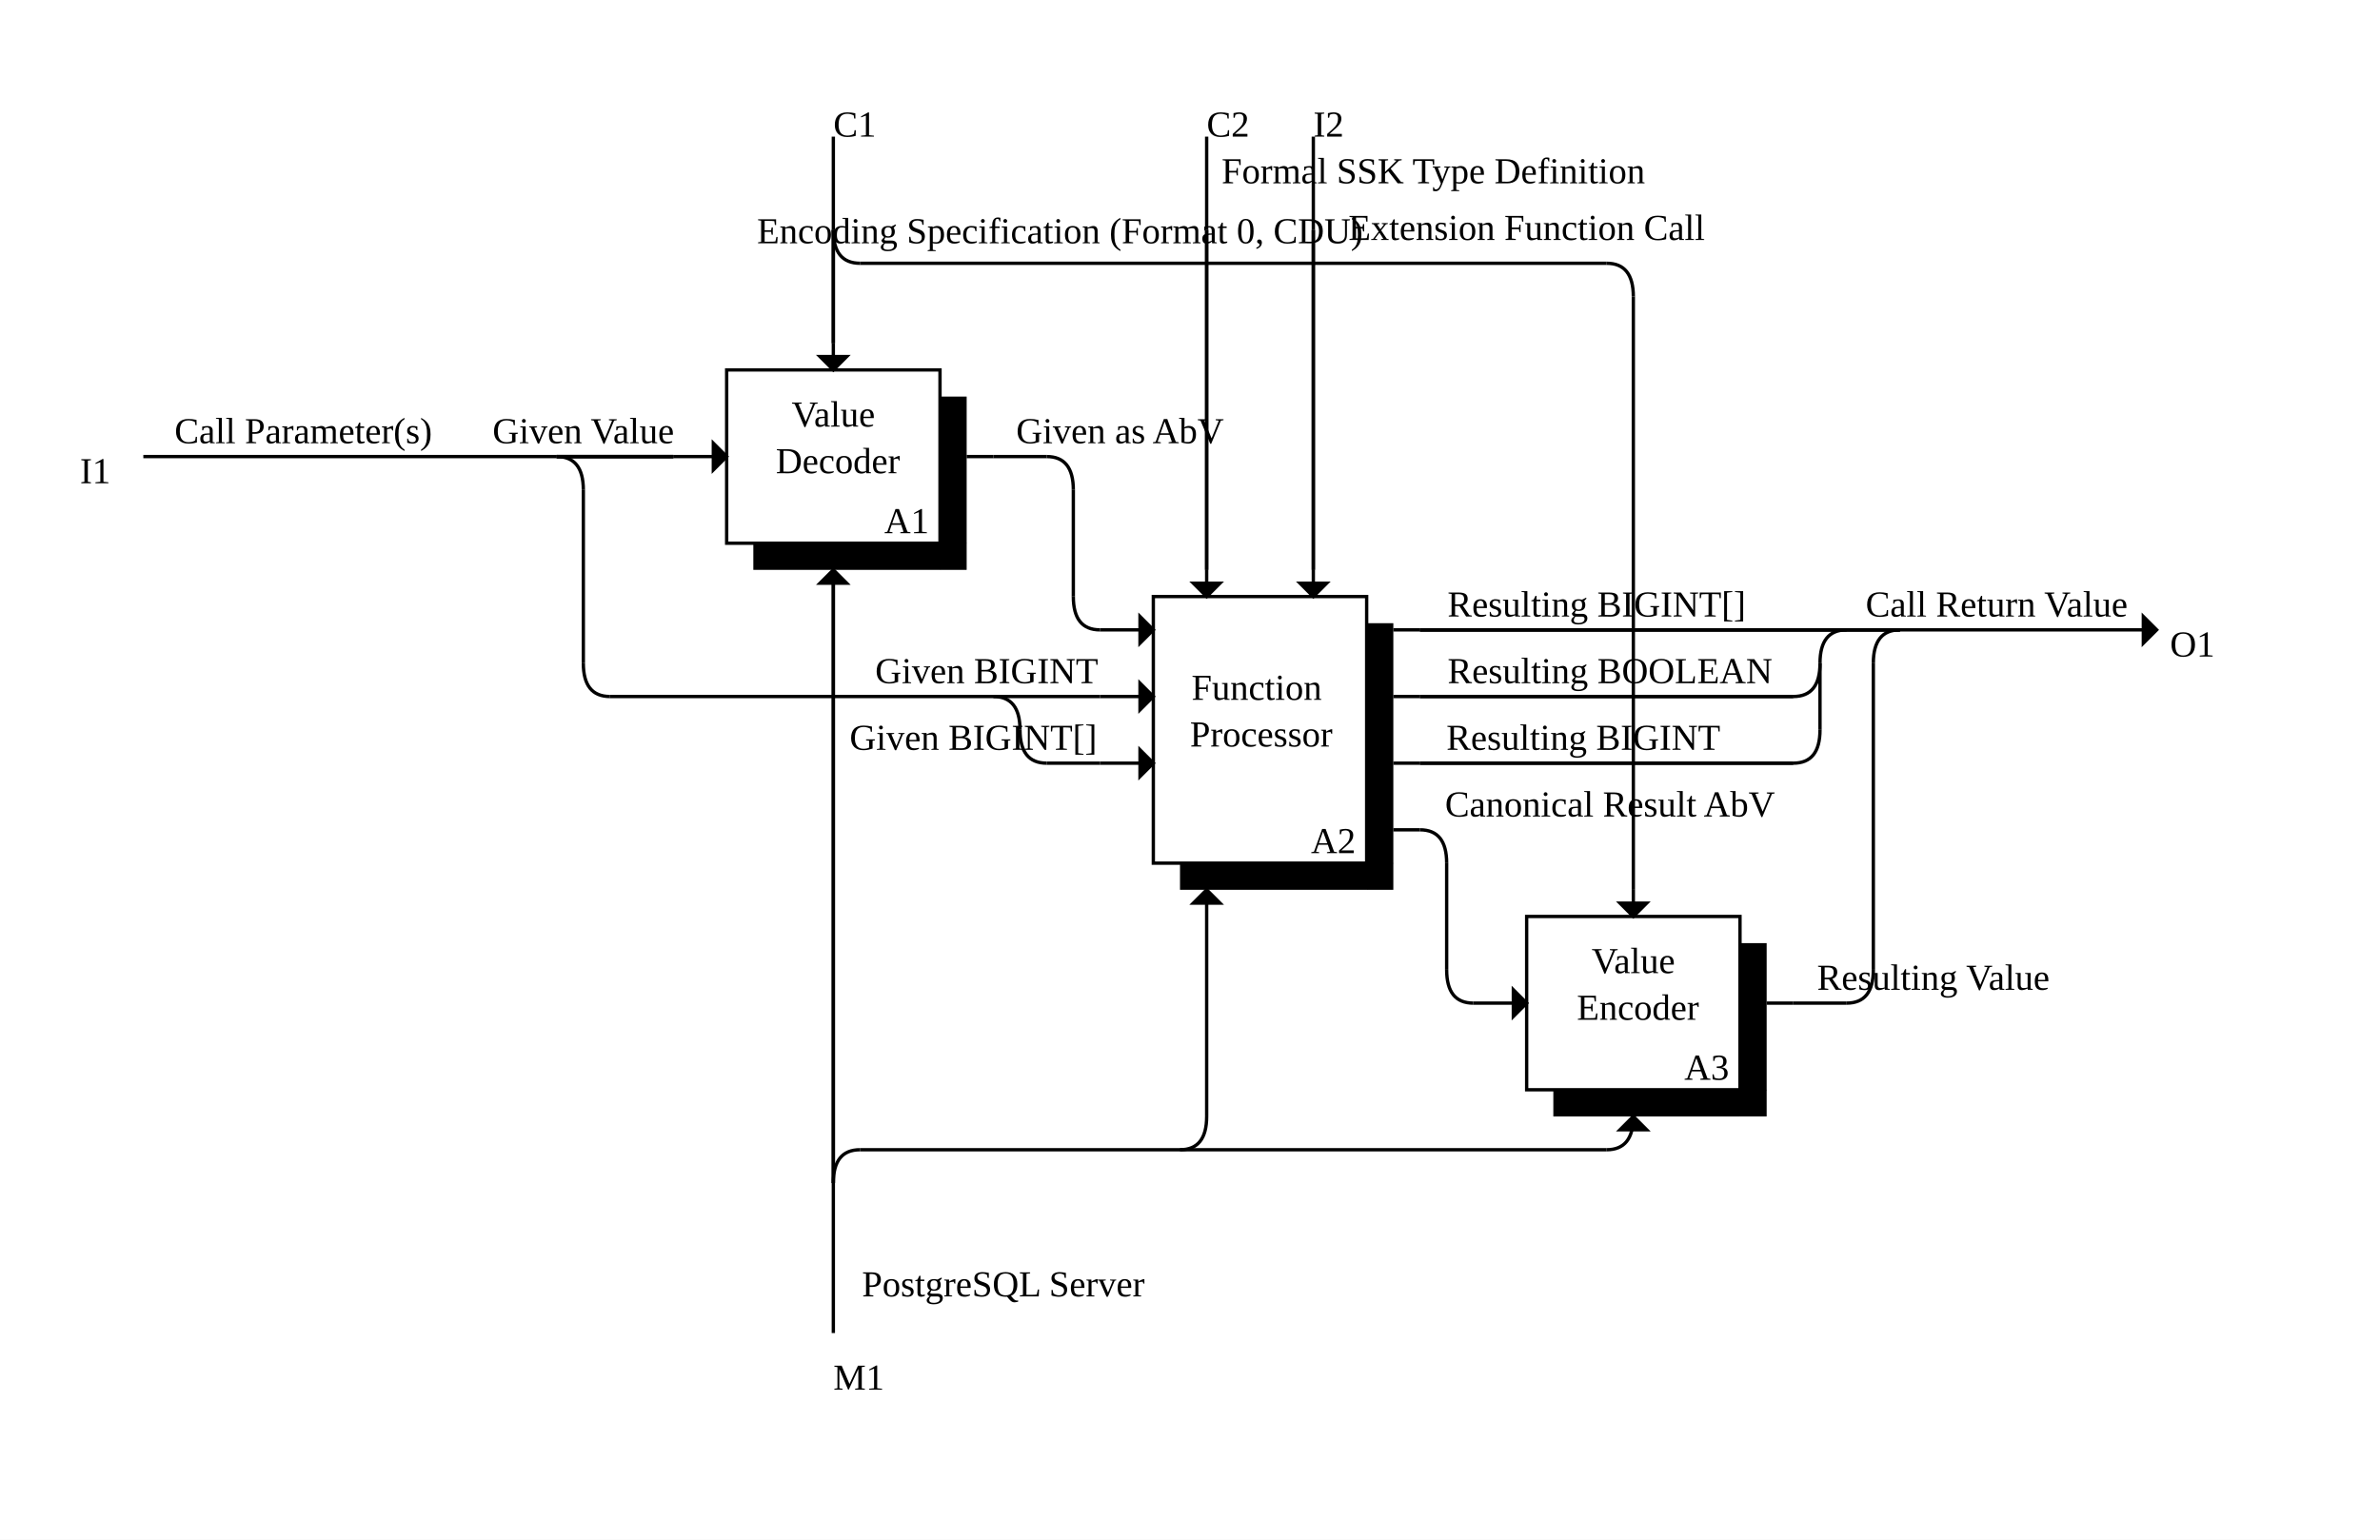
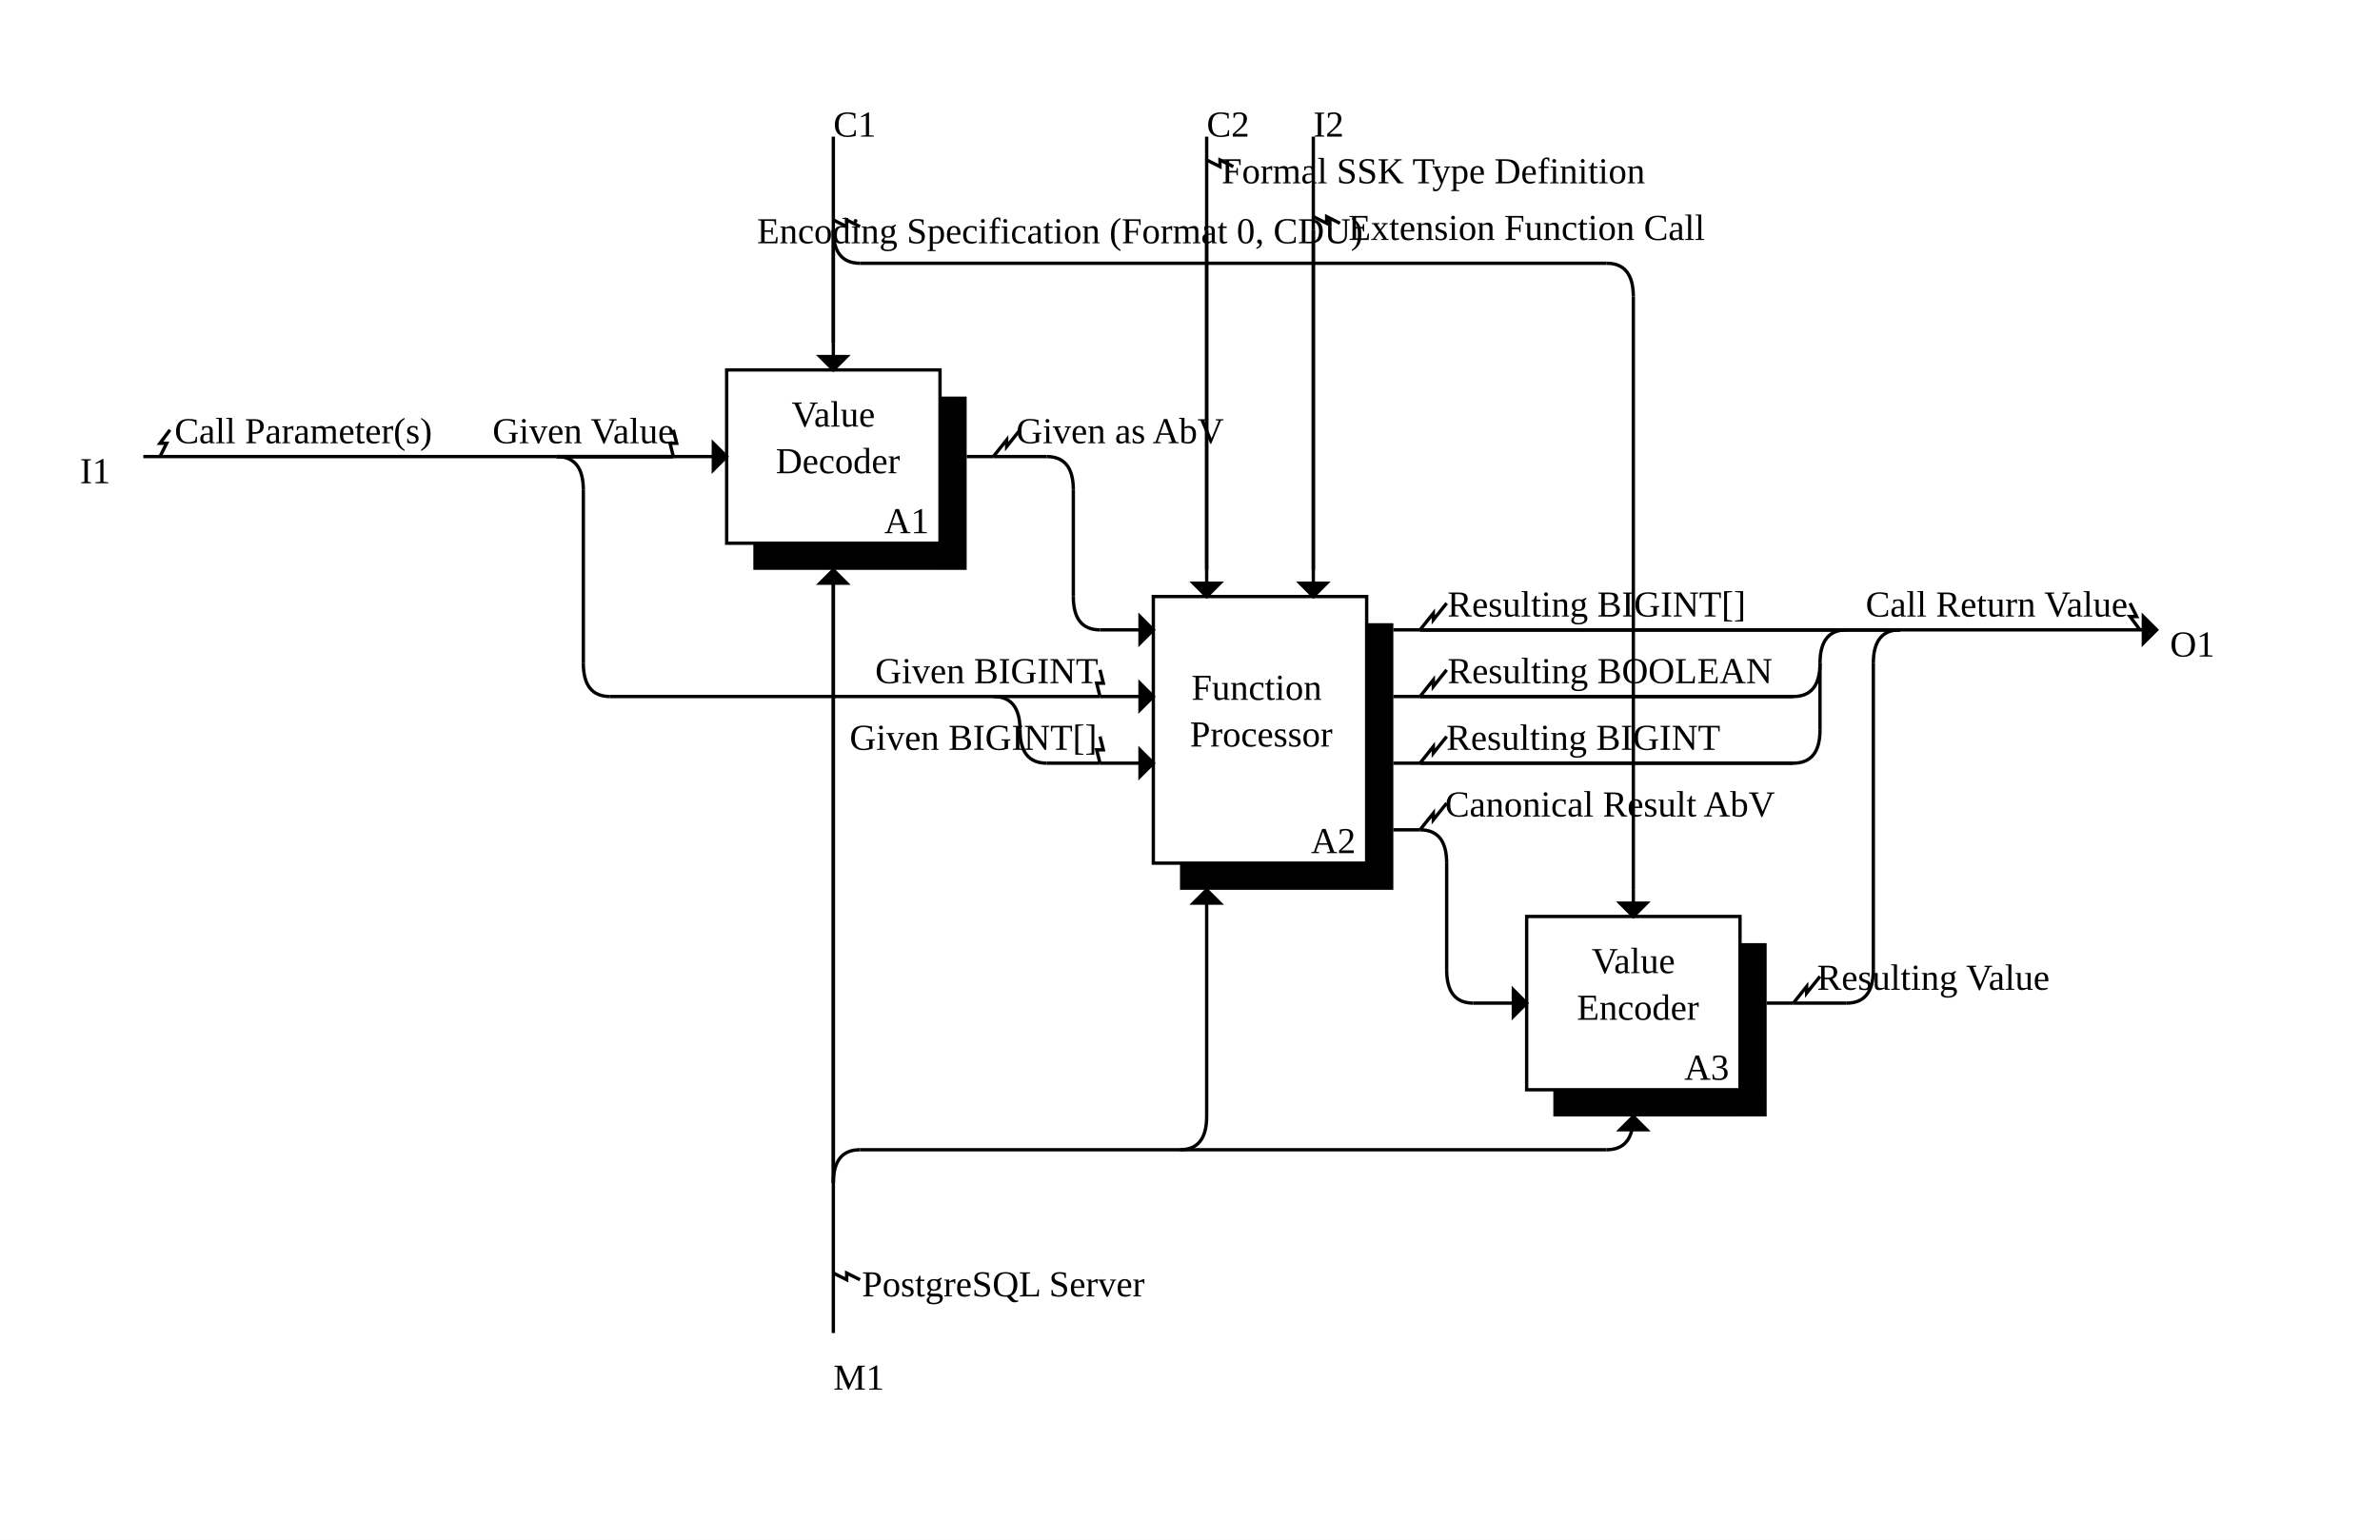
<svg xmlns="http://www.w3.org/2000/svg" xml:space="preserve" width="714" height="462" id="1305">
  <rect x="0" y="0" width="714" height="462" fill="white" />
  <g id="1445">
-     <a href="dgm1450.svg">
+     <a href="A3_ Value Encoder.svg">
      <rect x="458" y="275" width="64" height="52" fill="none" stroke="rgb(0, 0, 0)" stroke-width="1" stroke-dasharray="0,0" />
      <text x="490" y="292" text-anchor="middle" font-family="Times New Roman" font-size="11" fill="rgb(0, 0, 0)">Value</text>
      <text x="490" y="306" text-anchor="middle" font-family="Times New Roman" font-size="11" fill="rgb(0, 0, 0)"> Encoder</text>
      <text x="512" y="324" text-anchor="middle" font-family="Times New Roman" font-size="11" fill="rgb(0, 0, 0)">A3</text>
      <polygon points="522, 283 530, 283 530, 335 522, 335 522, 283" />
      <polygon points="466, 327 530, 327 522, 335 466, 335 466, 327" />
    </a>
  </g>
  <g id="1366">
-     <a href="dgm1382.svg">
+     <a href="A2_ Function Processor.svg">
      <rect x="346" y="179" width="64" height="80" fill="none" stroke="rgb(0, 0, 0)" stroke-width="1" stroke-dasharray="0,0" />
      <text x="377" y="210" text-anchor="middle" font-family="Times New Roman" font-size="11" fill="rgb(0, 0, 0)">Function</text>
      <text x="377" y="224" text-anchor="middle" font-family="Times New Roman" font-size="11" fill="rgb(0, 0, 0)"> Processor</text>
      <text x="400" y="256" text-anchor="middle" font-family="Times New Roman" font-size="11" fill="rgb(0, 0, 0)">A2</text>
      <polygon points="410, 187 418, 187 418, 267 410, 267 410, 187" />
      <polygon points="354, 259 418, 259 410, 267 354, 267 354, 259" />
    </a>
  </g>
  <g id="1308">
-     <a href="dgm1320.svg">
+     <a href="A1_ Value Decoder.svg">
      <rect x="218" y="111" width="64" height="52" fill="none" stroke="rgb(0, 0, 0)" stroke-width="1" stroke-dasharray="0,0" />
      <text x="250" y="128" text-anchor="middle" font-family="Times New Roman" font-size="11" fill="rgb(0, 0, 0)">Value</text>
      <text x="250" y="142" text-anchor="middle" font-family="Times New Roman" font-size="11" fill="rgb(0, 0, 0)"> Decoder</text>
      <text x="272" y="160" text-anchor="middle" font-family="Times New Roman" font-size="11" fill="rgb(0, 0, 0)">A1</text>
      <polygon points="282, 119 290, 119 290, 171 282, 171 282, 119" />
      <polygon points="226, 163 290, 163 282, 171 226, 171 226, 163" />
    </a>
  </g>
  <g id="1446" stroke="rgb(0, 0, 0)" stroke-width="1" stroke-dasharray="0,0">
    <line x1="538" y1="301" x2="554" y2="301" />
    <path fill="none" d="M554, 301 Q562, 301 562, 291" />
    <line x1="530" y1="301" x2="538" y2="301" />
  </g>
  <g id="1369" stroke="rgb(0, 0, 0)" stroke-width="1" stroke-dasharray="0,0">
    <line x1="426" y1="229" x2="538" y2="229" />
    <line x1="418" y1="229" x2="426" y2="229" />
  </g>
  <g id="1370" stroke="rgb(0, 0, 0)" stroke-width="1" stroke-dasharray="0,0">
    <line x1="426" y1="209" x2="538" y2="209" />
    <line x1="418" y1="209" x2="426" y2="209" />
  </g>
  <g id="1371" stroke="rgb(0, 0, 0)" stroke-width="1" stroke-dasharray="0,0">
    <line x1="426" y1="189" x2="570" y2="189" />
    <line x1="418" y1="189" x2="426" y2="189" />
  </g>
  <g id="1309" stroke="rgb(0, 0, 0)" stroke-width="1" stroke-dasharray="0,0">
    <line x1="167" y1="137" x2="202" y2="137" />
    <line x1="202" y1="137" x2="218" y2="137" />
    <polygon points="214, 133 214, 141 218, 137" />
  </g>
  <g id="1496" stroke="rgb(0, 0, 0)" stroke-width="1" stroke-dasharray="0,0">
    <line x1="426" y1="189" x2="570" y2="189" />
  </g>
-   <g id="1496" stroke="rgb(0, 0, 0)" stroke-width="1" stroke-dasharray="0,0">
+   <g id="1496.1" stroke="rgb(0, 0, 0)" stroke-width="1" stroke-dasharray="0,0">
    <line x1="426" y1="209" x2="538" y2="209" />
    <path fill="none" d="M538, 209 Q546, 209 546, 199" />
  </g>
-   <g id="1496" stroke="rgb(0, 0, 0)" stroke-width="1" stroke-dasharray="0,0">
+   <g id="1496.2" stroke="rgb(0, 0, 0)" stroke-width="1" stroke-dasharray="0,0">
    <line x1="426" y1="229" x2="538" y2="229" />
    <path fill="none" d="M538, 229 Q546, 229 546, 219" />
  </g>
-   <g id="1496" stroke="rgb(0, 0, 0)" stroke-width="1" stroke-dasharray="0,0">
+   <g id="1496.3" stroke="rgb(0, 0, 0)" stroke-width="1" stroke-dasharray="0,0">
    <line x1="426" y1="189" x2="570" y2="189" />
    <line x1="570" y1="189" x2="647" y2="189" />
    <polygon points="643, 185 643, 193 647, 189" />
    <text x="651" y="197" font-family="Times New Roman" font-size="11" stroke="black" stroke-width="0" stroke-dasharray="0,0">O1</text>
  </g>
-   <g id="1496" stroke="rgb(0, 0, 0)" stroke-width="1" stroke-dasharray="0,0">
+   <g id="1496.4" stroke="rgb(0, 0, 0)" stroke-width="1" stroke-dasharray="0,0">
    <line x1="562" y1="199" x2="562" y2="291" />
    <path fill="none" d="M570, 189 Q562, 189 562, 199" />
  </g>
-   <g id="1496" stroke="rgb(0, 0, 0)" stroke-width="1" stroke-dasharray="0,0">
+   <g id="1496.5" stroke="rgb(0, 0, 0)" stroke-width="1" stroke-dasharray="0,0">
    <line x1="546" y1="199" x2="546" y2="219" />
    <path fill="none" d="M554, 189 Q546, 189 546, 199" />
  </g>
  <g id="1372" stroke="rgb(0, 0, 0)" stroke-width="1" stroke-dasharray="0,0">
    <line x1="442" y1="301" x2="442" y2="301" />
    <line x1="442" y1="301" x2="458" y2="301" />
    <polygon points="454, 297 454, 305 458, 301" />
  </g>
-   <g id="1372" stroke="rgb(0, 0, 0)" stroke-width="1" stroke-dasharray="0,0">
+   <g id="1372.1" stroke="rgb(0, 0, 0)" stroke-width="1" stroke-dasharray="0,0">
    <line x1="426" y1="249" x2="426" y2="249" />
    <path fill="none" d="M434, 259 Q434, 249 426, 249" />
    <line x1="418" y1="249" x2="426" y2="249" />
  </g>
-   <g id="1372" stroke="rgb(0, 0, 0)" stroke-width="1" stroke-dasharray="0,0">
+   <g id="1372.2" stroke="rgb(0, 0, 0)" stroke-width="1" stroke-dasharray="0,0">
    <line x1="434" y1="259" x2="434" y2="291" />
    <path fill="none" d="M434, 291 Q434, 301 442, 301" />
  </g>
  <g id="1373" stroke="rgb(0, 0, 0)" stroke-width="1" stroke-dasharray="0,0">
    <line x1="362" y1="69" x2="362" y2="171" />
    <line x1="362" y1="41" x2="362" y2="69" />
    <text x="362" y="41" font-family="Times New Roman" font-size="11" stroke="black" stroke-width="0" stroke-dasharray="0,0">C2</text>
  </g>
-   <g id="1373" stroke="rgb(0, 0, 0)" stroke-width="1" stroke-dasharray="0,0">
+   <g id="1373.1" stroke="rgb(0, 0, 0)" stroke-width="1" stroke-dasharray="0,0">
    <line x1="362" y1="69" x2="362" y2="171" />
    <line x1="362" y1="171" x2="362" y2="179" />
    <polygon points="358, 175 366, 175 362, 179" />
  </g>
  <g id="1378" stroke="rgb(0, 0, 0)" stroke-width="1" stroke-dasharray="0,0">
    <line x1="394" y1="69" x2="394" y2="171" />
    <line x1="394" y1="41" x2="394" y2="69" />
    <text x="394" y="41" font-family="Times New Roman" font-size="11" stroke="black" stroke-width="0" stroke-dasharray="0,0">I2</text>
  </g>
-   <g id="1378" stroke="rgb(0, 0, 0)" stroke-width="1" stroke-dasharray="0,0">
+   <g id="1378.1" stroke="rgb(0, 0, 0)" stroke-width="1" stroke-dasharray="0,0">
    <line x1="394" y1="69" x2="394" y2="171" />
    <line x1="394" y1="171" x2="394" y2="179" />
    <polygon points="390, 175 398, 175 394, 179" />
  </g>
  <g id="1310" stroke="rgb(0, 0, 0)" stroke-width="1" stroke-dasharray="0,0">
    <line x1="330" y1="189" x2="330" y2="189" />
    <line x1="330" y1="189" x2="346" y2="189" />
    <polygon points="342, 185 342, 193 346, 189" />
  </g>
-   <g id="1310" stroke="rgb(0, 0, 0)" stroke-width="1" stroke-dasharray="0,0">
+   <g id="1310.1" stroke="rgb(0, 0, 0)" stroke-width="1" stroke-dasharray="0,0">
    <line x1="298" y1="137" x2="314" y2="137" />
    <path fill="none" d="M322, 147 Q322, 137 314, 137" />
    <line x1="290" y1="137" x2="298" y2="137" />
  </g>
-   <g id="1310" stroke="rgb(0, 0, 0)" stroke-width="1" stroke-dasharray="0,0">
+   <g id="1310.2" stroke="rgb(0, 0, 0)" stroke-width="1" stroke-dasharray="0,0">
    <line x1="322" y1="147" x2="322" y2="179" />
    <path fill="none" d="M322, 179 Q322, 189 330, 189" />
  </g>
  <g id="1368" stroke="rgb(0, 0, 0)" stroke-width="1" stroke-dasharray="0,0">
    <line x1="314" y1="229" x2="330" y2="229" />
    <line x1="330" y1="229" x2="346" y2="229" />
    <polygon points="342, 225 342, 233 346, 229" />
  </g>
-   <g id="1368" stroke="rgb(0, 0, 0)" stroke-width="1" stroke-dasharray="0,0">
+   <g id="1368.1" stroke="rgb(0, 0, 0)" stroke-width="1" stroke-dasharray="0,0">
    <line x1="306" y1="219" x2="306" y2="219" />
    <path fill="none" d="M306, 219 Q306, 229 314, 229" />
  </g>
  <g id="1311" stroke="rgb(0, 0, 0)" stroke-width="1" stroke-dasharray="0,0">
    <line x1="258" y1="79" x2="482" y2="79" />
    <path fill="none" d="M490, 89 Q490, 79 482, 79" />
  </g>
-   <g id="1311" stroke="rgb(0, 0, 0)" stroke-width="1" stroke-dasharray="0,0">
+   <g id="1311.1" stroke="rgb(0, 0, 0)" stroke-width="1" stroke-dasharray="0,0">
    <line x1="490" y1="89" x2="490" y2="267" />
    <line x1="490" y1="267" x2="490" y2="275" />
    <polygon points="486, 271 494, 271 490, 275" />
  </g>
-   <g id="1311" stroke="rgb(0, 0, 0)" stroke-width="1" stroke-dasharray="0,0">
+   <g id="1311.2" stroke="rgb(0, 0, 0)" stroke-width="1" stroke-dasharray="0,0">
    <line x1="250" y1="69" x2="250" y2="103" />
    <path fill="none" d="M250, 69 Q250, 79 258, 79" />
    <line x1="250" y1="41" x2="250" y2="69" />
    <text x="250" y="41" font-family="Times New Roman" font-size="11" stroke="black" stroke-width="0" stroke-dasharray="0,0">C1</text>
  </g>
-   <g id="1311" stroke="rgb(0, 0, 0)" stroke-width="1" stroke-dasharray="0,0">
+   <g id="1311.3" stroke="rgb(0, 0, 0)" stroke-width="1" stroke-dasharray="0,0">
    <line x1="250" y1="69" x2="250" y2="103" />
    <line x1="250" y1="103" x2="250" y2="111" />
    <polygon points="246, 107 254, 107 250, 111" />
  </g>
  <g id="1312" stroke="rgb(0, 0, 0)" stroke-width="1" stroke-dasharray="0,0">
    <line x1="258" y1="345" x2="482" y2="345" />
    <path fill="none" d="M354, 345 Q362, 345 362, 335" />
    <path fill="none" d="M482, 345 Q490, 345 490, 335" />
  </g>
-   <g id="1312" stroke="rgb(0, 0, 0)" stroke-width="1" stroke-dasharray="0,0">
+   <g id="1312.1" stroke="rgb(0, 0, 0)" stroke-width="1" stroke-dasharray="0,0">
    <line x1="490" y1="335" x2="490" y2="335" />
    <line x1="490" y1="335" x2="490" y2="335" />
    <polygon points="486, 339 494, 339 490, 335" />
  </g>
-   <g id="1312" stroke="rgb(0, 0, 0)" stroke-width="1" stroke-dasharray="0,0">
+   <g id="1312.2" stroke="rgb(0, 0, 0)" stroke-width="1" stroke-dasharray="0,0">
    <line x1="362" y1="267" x2="362" y2="335" />
    <line x1="362" y1="267" x2="362" y2="267" />
    <polygon points="358, 271 366, 271 362, 267" />
  </g>
-   <g id="1312" stroke="rgb(0, 0, 0)" stroke-width="1" stroke-dasharray="0,0">
+   <g id="1312.3" stroke="rgb(0, 0, 0)" stroke-width="1" stroke-dasharray="0,0">
    <line x1="250" y1="171" x2="250" y2="355" />
    <path fill="none" d="M258, 345 Q250, 345 250, 355" />
    <line x1="250" y1="355" x2="250" y2="400" />
    <text x="250" y="417" font-family="Times New Roman" font-size="11" stroke="black" stroke-width="0" stroke-dasharray="0,0">M1</text>
  </g>
-   <g id="1312" stroke="rgb(0, 0, 0)" stroke-width="1" stroke-dasharray="0,0">
+   <g id="1312.4" stroke="rgb(0, 0, 0)" stroke-width="1" stroke-dasharray="0,0">
    <line x1="250" y1="171" x2="250" y2="355" />
    <line x1="250" y1="171" x2="250" y2="171" />
    <polygon points="246, 175 254, 175 250, 171" />
  </g>
  <g id="1495" stroke="rgb(0, 0, 0)" stroke-width="1" stroke-dasharray="0,0">
    <line x1="183" y1="209" x2="330" y2="209" />
    <path fill="none" d="M306, 219 Q306, 209 298, 209" />
    <line x1="330" y1="209" x2="346" y2="209" />
    <polygon points="342, 205 342, 213 346, 209" />
  </g>
-   <g id="1495" stroke="rgb(0, 0, 0)" stroke-width="1" stroke-dasharray="0,0">
+   <g id="1495.1" stroke="rgb(0, 0, 0)" stroke-width="1" stroke-dasharray="0,0">
    <line x1="167" y1="137" x2="202" y2="137" />
    <line x1="43" y1="137" x2="167" y2="137" />
    <text x="24" y="145" font-family="Times New Roman" font-size="11" stroke="black" stroke-width="0" stroke-dasharray="0,0">I1</text>
  </g>
-   <g id="1495" stroke="rgb(0, 0, 0)" stroke-width="1" stroke-dasharray="0,0">
+   <g id="1495.2" stroke="rgb(0, 0, 0)" stroke-width="1" stroke-dasharray="0,0">
    <line x1="167" y1="137" x2="202" y2="137" />
    <path fill="none" d="M175, 147 Q175, 137 167, 137" />
  </g>
-   <g id="1495" stroke="rgb(0, 0, 0)" stroke-width="1" stroke-dasharray="0,0">
+   <g id="1495.3" stroke="rgb(0, 0, 0)" stroke-width="1" stroke-dasharray="0,0">
    <line x1="175" y1="147" x2="175" y2="199" />
    <path fill="none" d="M175, 199 Q175, 209 183, 209" />
  </g>
  <text x="580" y="297" text-anchor="middle" font-family="Times New Roman" font-size="11" fill="rgb(0, 0, 0)">Resulting Value</text>
-   <line x1="546" y1="293" x2="542" y2="298" />
-   <line x1="546" y1="293" x2="542" y2="296" />
-   <line x1="546" y1="293" x2="538" y2="301" />
+   <path d="M 546,293 L 542,298 L 542,296 L 538,301" fill="none" stroke="rgb(0, 0, 0)" stroke-width="1" stroke-dasharray="0,0" />
  <text x="475" y="225" text-anchor="middle" font-family="Times New Roman" font-size="11" fill="rgb(0, 0, 0)">Resulting BIGINT</text>
-   <line x1="434" y1="221" x2="430" y2="226" />
-   <line x1="434" y1="221" x2="430" y2="224" />
-   <line x1="434" y1="221" x2="426" y2="229" />
+   <path d="M 434,221 L 430,226 L 430,224 L 426,229" fill="none" stroke="rgb(0, 0, 0)" stroke-width="1" stroke-dasharray="0,0" />
  <text x="483" y="205" text-anchor="middle" font-family="Times New Roman" font-size="11" fill="rgb(0, 0, 0)">Resulting BOOLEAN</text>
-   <line x1="434" y1="201" x2="430" y2="206" />
-   <line x1="434" y1="201" x2="430" y2="204" />
-   <line x1="434" y1="201" x2="426" y2="209" />
+   <path d="M 434,201 L 430,206 L 430,204 L 426,209" fill="none" stroke="rgb(0, 0, 0)" stroke-width="1" stroke-dasharray="0,0" />
  <text x="479" y="185" text-anchor="middle" font-family="Times New Roman" font-size="11" fill="rgb(0, 0, 0)">Resulting BIGINT[]</text>
-   <line x1="434" y1="181" x2="430" y2="186" />
-   <line x1="434" y1="181" x2="430" y2="184" />
-   <line x1="434" y1="181" x2="426" y2="189" />
+   <path d="M 434,181 L 430,186 L 430,184 L 426,189" fill="none" stroke="rgb(0, 0, 0)" stroke-width="1" stroke-dasharray="0,0" />
  <text x="483" y="245" text-anchor="middle" font-family="Times New Roman" font-size="11" fill="rgb(0, 0, 0)">Canonical Result AbV</text>
-   <line x1="434" y1="241" x2="430" y2="246" />
-   <line x1="434" y1="241" x2="430" y2="244" />
-   <line x1="434" y1="241" x2="426" y2="249" />
+   <path d="M 434,241 L 430,246 L 430,244 L 426,249" fill="none" stroke="rgb(0, 0, 0)" stroke-width="1" stroke-dasharray="0,0" />
  <text x="296" y="205" text-anchor="middle" font-family="Times New Roman" font-size="11" fill="rgb(0, 0, 0)">Given BIGINT</text>
-   <line x1="330" y1="201" x2="331" y2="205" />
-   <line x1="330" y1="201" x2="329" y2="205" />
-   <line x1="330" y1="201" x2="330" y2="209" />
+   <path d="M 330,201 L 331,205 L 329,205 L 330,209" fill="none" stroke="rgb(0, 0, 0)" stroke-width="1" stroke-dasharray="0,0" />
  <text x="292" y="225" text-anchor="middle" font-family="Times New Roman" font-size="11" fill="rgb(0, 0, 0)">Given BIGINT[]</text>
-   <line x1="330" y1="221" x2="331" y2="225" />
-   <line x1="330" y1="221" x2="329" y2="225" />
-   <line x1="330" y1="221" x2="330" y2="229" />
+   <path d="M 330,221 L 331,225 L 329,225 L 330,229" fill="none" stroke="rgb(0, 0, 0)" stroke-width="1" stroke-dasharray="0,0" />
  <text x="599" y="185" text-anchor="middle" font-family="Times New Roman" font-size="11" fill="rgb(0, 0, 0)">Call Return Value</text>
-   <line x1="639" y1="181" x2="641" y2="185" />
-   <line x1="639" y1="181" x2="639" y2="185" />
-   <line x1="639" y1="181" x2="642" y2="189" />
+   <path d="M 639,181 L 641,185 L 639,185 L 642,189" fill="none" stroke="rgb(0, 0, 0)" stroke-width="1" stroke-dasharray="0,0" />
  <text x="336" y="133" text-anchor="middle" font-family="Times New Roman" font-size="11" fill="rgb(0, 0, 0)">Given as AbV</text>
-   <line x1="306" y1="129" x2="302" y2="134" />
-   <line x1="306" y1="129" x2="302" y2="132" />
-   <line x1="306" y1="129" x2="298" y2="137" />
+   <path d="M 306,129 L 302,134 L 302,132 L 298,137" fill="none" stroke="rgb(0, 0, 0)" stroke-width="1" stroke-dasharray="0,0" />
  <text x="91" y="133" text-anchor="middle" font-family="Times New Roman" font-size="11" fill="rgb(0, 0, 0)">Call Parameter(s)</text>
-   <line x1="51" y1="129" x2="48" y2="133" />
-   <line x1="51" y1="129" x2="50" y2="133" />
-   <line x1="51" y1="129" x2="48" y2="137" />
+   <path d="M 51,129 L 48,133 L 50,133 L 48,137" fill="none" stroke="rgb(0, 0, 0)" stroke-width="1" stroke-dasharray="0,0" />
  <text x="175" y="133" text-anchor="middle" font-family="Times New Roman" font-size="11" fill="rgb(0, 0, 0)">Given Value</text>
-   <line x1="202" y1="129" x2="203" y2="133" />
-   <line x1="202" y1="129" x2="201" y2="133" />
-   <line x1="202" y1="129" x2="202" y2="137" />
+   <path d="M 202,129 L 203,133 L 201,133 L 202,137" fill="none" stroke="rgb(0, 0, 0)" stroke-width="1" stroke-dasharray="0,0" />
  <text x="430" y="55" text-anchor="middle" font-family="Times New Roman" font-size="11" fill="rgb(0, 0, 0)">Formal SSK Type Definition</text>
-   <line x1="370" y1="50" x2="366" y2="48" />
-   <line x1="370" y1="50" x2="366" y2="50" />
-   <line x1="370" y1="50" x2="362" y2="48" />
+   <path d="M 370,50 L 366,48 L 366,50 L 362,48" fill="none" stroke="rgb(0, 0, 0)" stroke-width="1" stroke-dasharray="0,0" />
  <text x="458" y="72" text-anchor="middle" font-family="Times New Roman" font-size="11" fill="rgb(0, 0, 0)">Extension Function Call</text>
-   <line x1="402" y1="67" x2="398" y2="65" />
-   <line x1="402" y1="67" x2="398" y2="67" />
-   <line x1="402" y1="67" x2="394" y2="65" />
+   <path d="M 402,67 L 398,65 L 398,67 L 394,65" fill="none" stroke="rgb(0, 0, 0)" stroke-width="1" stroke-dasharray="0,0" />
  <text x="318" y="73" text-anchor="middle" font-family="Times New Roman" font-size="11" fill="rgb(0, 0, 0)">Encoding Specification (Format 0, CDU)</text>
-   <line x1="258" y1="68" x2="254" y2="66" />
-   <line x1="258" y1="68" x2="254" y2="68" />
-   <line x1="258" y1="68" x2="250" y2="66" />
+   <path d="M 258,68 L 254,66 L 254,68 L 250,66" fill="none" stroke="rgb(0, 0, 0)" stroke-width="1" stroke-dasharray="0,0" />
  <text x="301" y="389" text-anchor="middle" font-family="Times New Roman" font-size="11" fill="rgb(0, 0, 0)">PostgreSQL Server</text>
-   <line x1="258" y1="384" x2="254" y2="382" />
-   <line x1="258" y1="384" x2="254" y2="384" />
-   <line x1="258" y1="384" x2="250" y2="382" />
+   <path d="M 258,384 L 254,382 L 254,384 L 250,382" fill="none" stroke="rgb(0, 0, 0)" stroke-width="1" stroke-dasharray="0,0" />
</svg>
